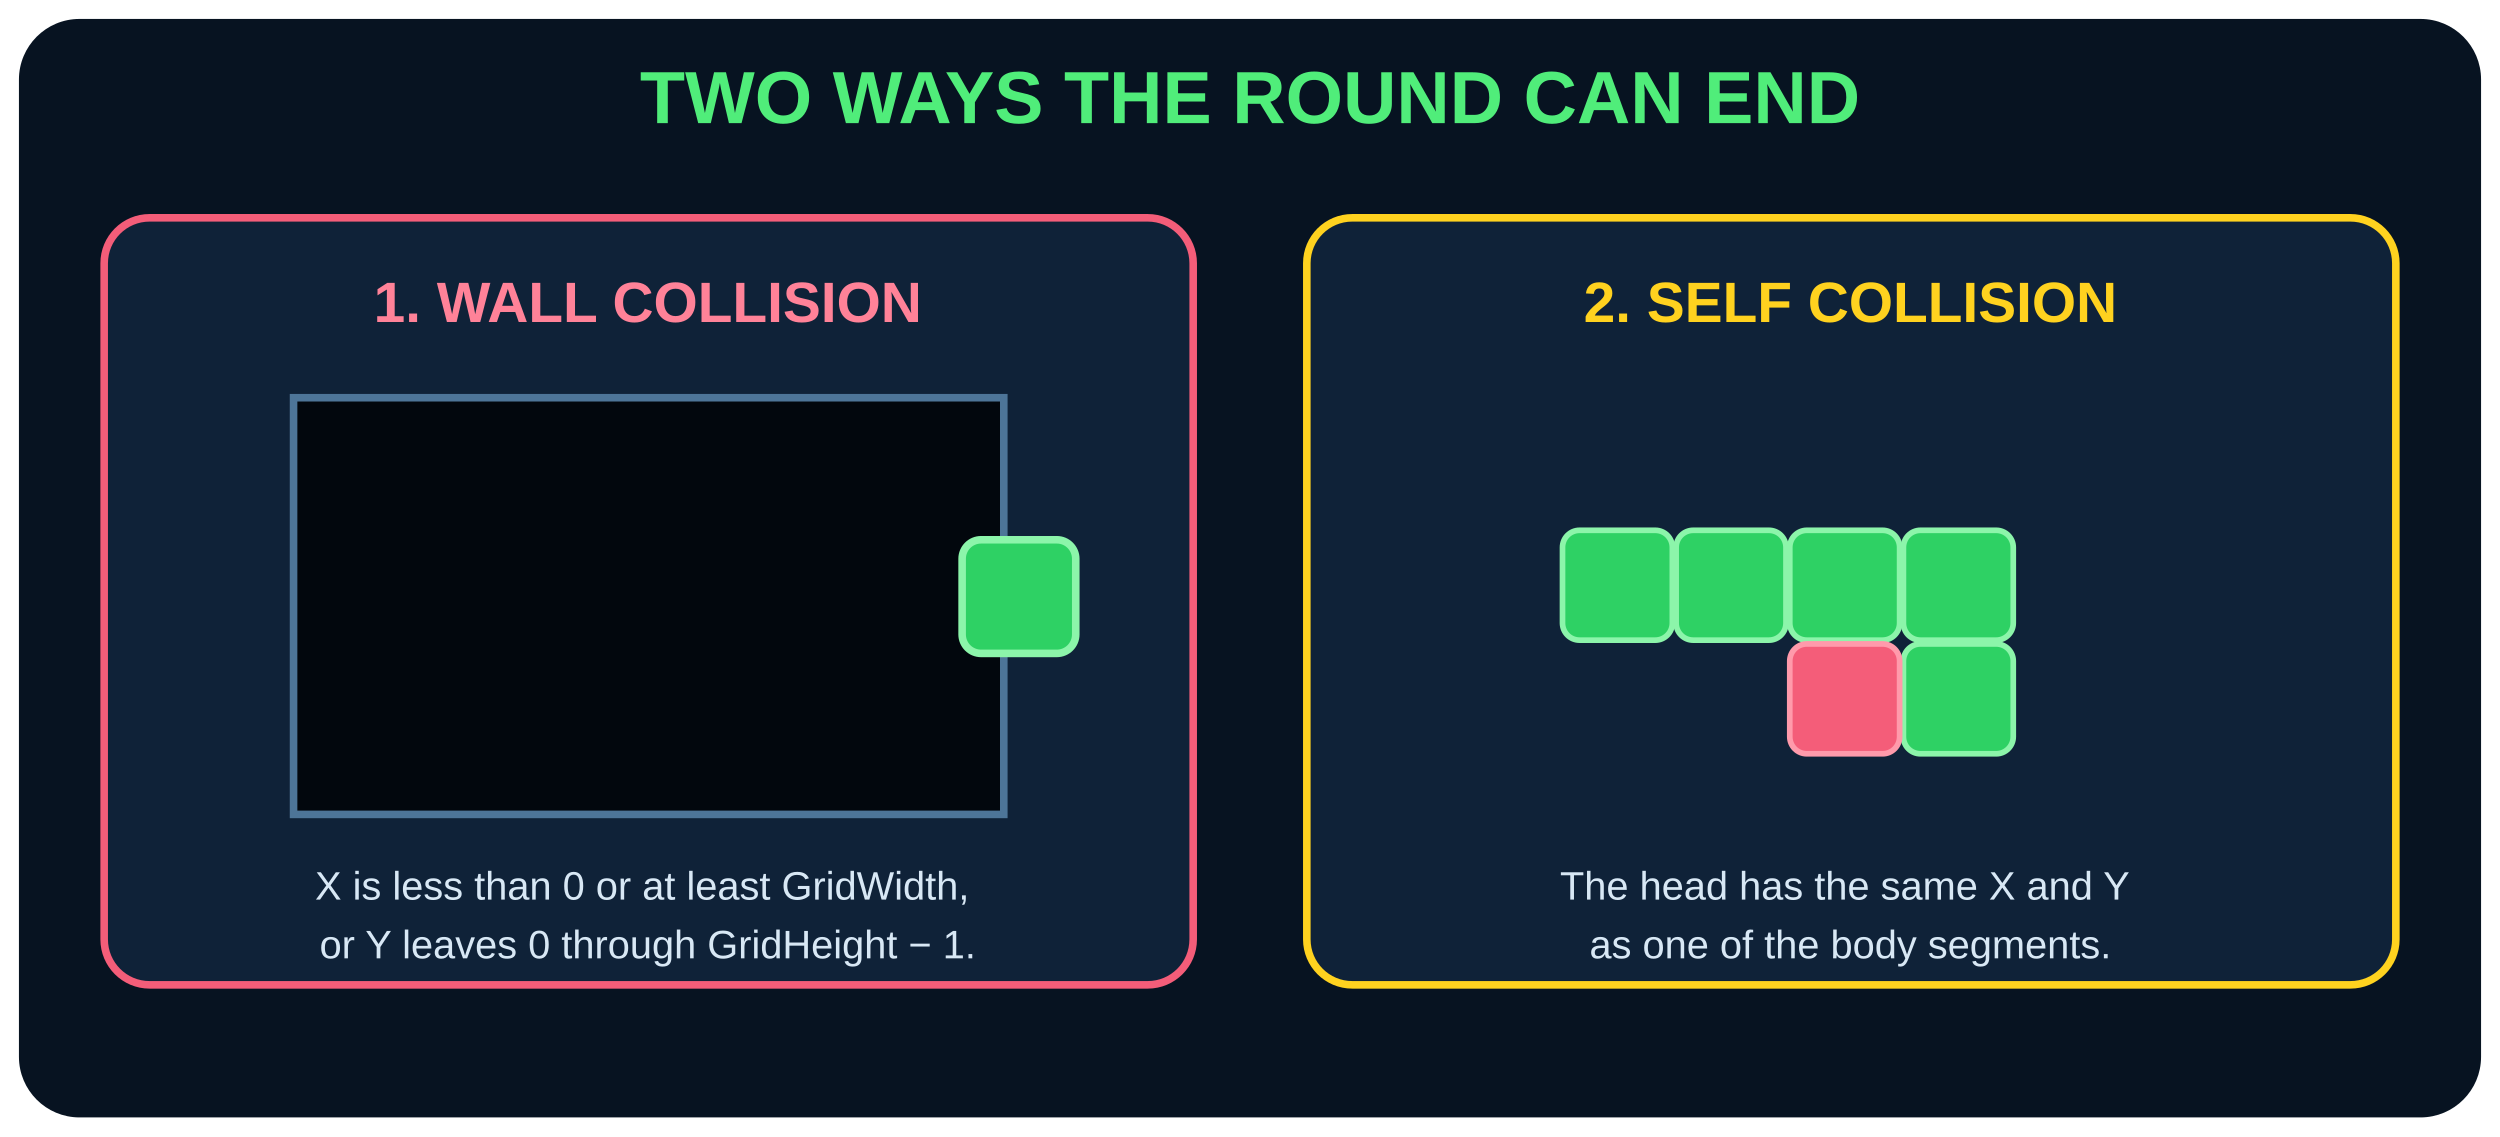
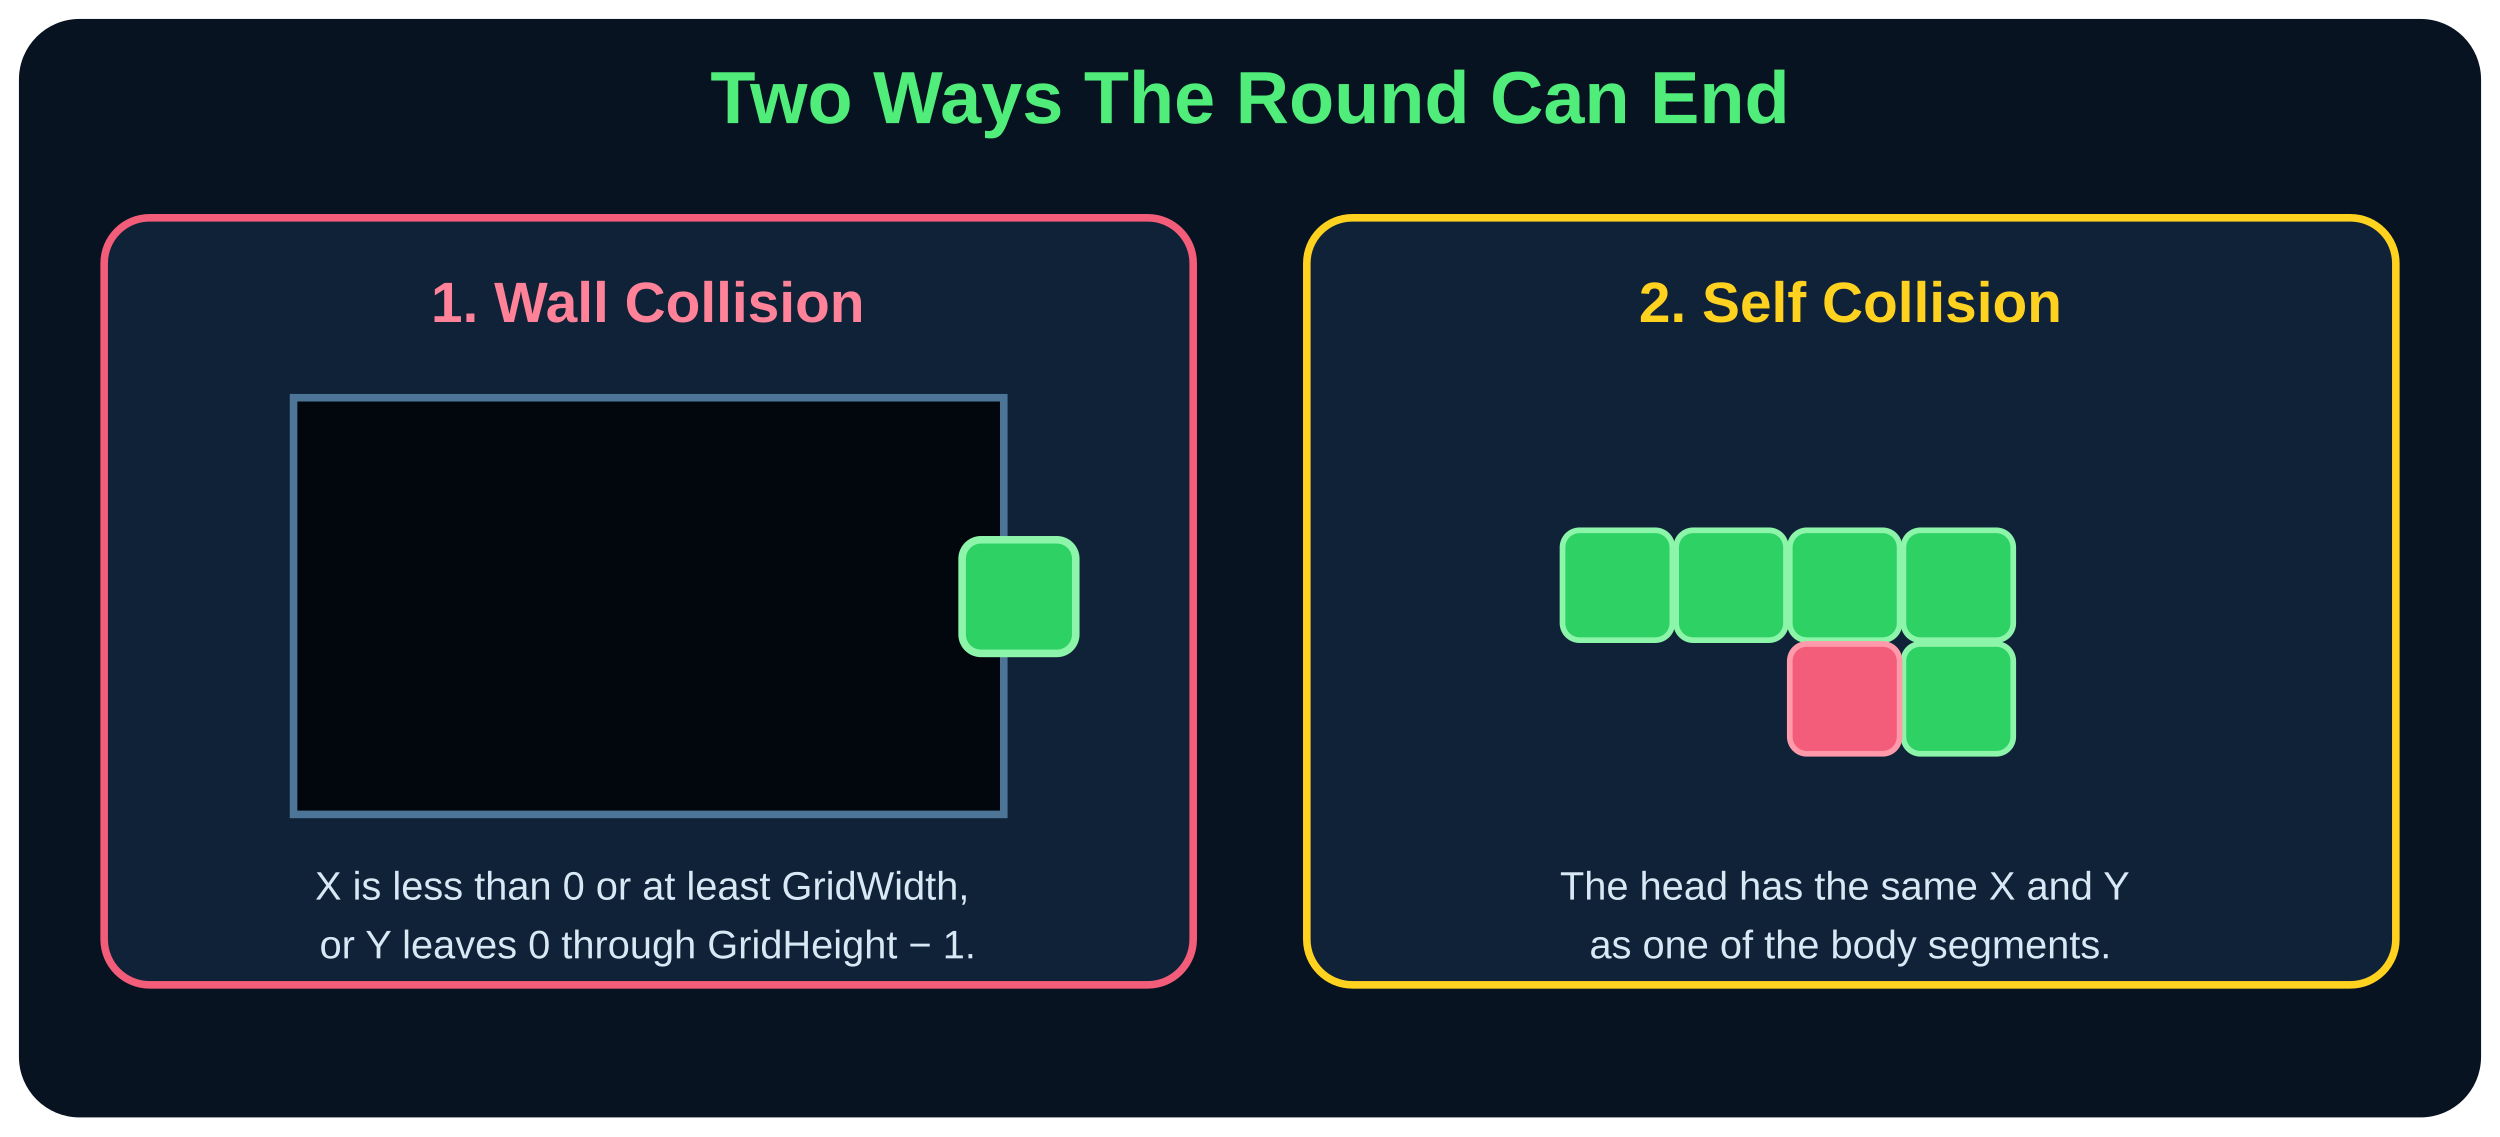
<svg xmlns="http://www.w3.org/2000/svg" viewBox="0 0 1320 600" role="img" aria-labelledby="t d">
  <rect x="10" y="10" width="1300" height="580" rx="32" fill="#071321" />
-   <text x="660" y="65" text-anchor="middle" fill="#50ed7a" font-family="Segoe UI, Arial" font-size="39" font-weight="900">TWO WAYS THE ROUND CAN END</text>
+   <text x="660" y="65" text-anchor="middle" fill="#50ed7a" font-family="Segoe UI, Arial" font-size="39" font-weight="900">Two Ways The Round Can End</text>
  <g transform="translate(55 115)">
    <rect width="575" height="405" rx="24" fill="#0f2238" stroke="#f45d79" stroke-width="4" />
-     <text x="287" y="55" text-anchor="middle" fill="#ff8298" font-family="Segoe UI, Arial" font-size="30" font-weight="900">1. WALL COLLISION</text>
+     <text x="287" y="55" text-anchor="middle" fill="#ff8298" font-family="Segoe UI, Arial" font-size="30" font-weight="900">1. Wall Collision</text>
    <rect x="100" y="95" width="375" height="220" fill="#02070d" stroke="#4d7598" stroke-width="4" />
    <rect x="453" y="170" width="60" height="60" rx="10" fill="#2ed164" stroke="#8cf5aa" stroke-width="4" />
    <text x="287" y="360" text-anchor="middle" fill="#d8e8f5" font-family="Segoe UI, Arial" font-size="21">
      <tspan x="287" dy="0">X is less than 0 or at least GridWidth,</tspan>
      <tspan x="287" dy="31">or Y leaves 0 through GridHeight − 1.</tspan>
    </text>
  </g>
  <g transform="translate(690 115)">
    <rect width="575" height="405" rx="24" fill="#0f2238" stroke="#ffd21f" stroke-width="4" />
-     <text x="287" y="55" text-anchor="middle" fill="#ffd21f" font-family="Segoe UI, Arial" font-size="30" font-weight="900">2. SELF COLLISION</text>
+     <text x="287" y="55" text-anchor="middle" fill="#ffd21f" font-family="Segoe UI, Arial" font-size="30" font-weight="900">2. Self Collision</text>
    <g fill="#2ed164" stroke="#8cf5aa" stroke-width="3">
      <rect x="135" y="165" width="58" height="58" rx="9" />
      <rect x="195" y="165" width="58" height="58" rx="9" />
      <rect x="255" y="165" width="58" height="58" rx="9" />
      <rect x="315" y="165" width="58" height="58" rx="9" />
      <rect x="315" y="225" width="58" height="58" rx="9" />
      <rect x="255" y="225" width="58" height="58" rx="9" fill="#f45d79" stroke="#ff9aab" />
    </g>
    <text x="287" y="360" text-anchor="middle" fill="#d8e8f5" font-family="Segoe UI, Arial" font-size="21">
      <tspan x="287" dy="0">The head has the same X and Y</tspan>
      <tspan x="287" dy="31">as one of the body segments.</tspan>
    </text>
  </g>
</svg>
